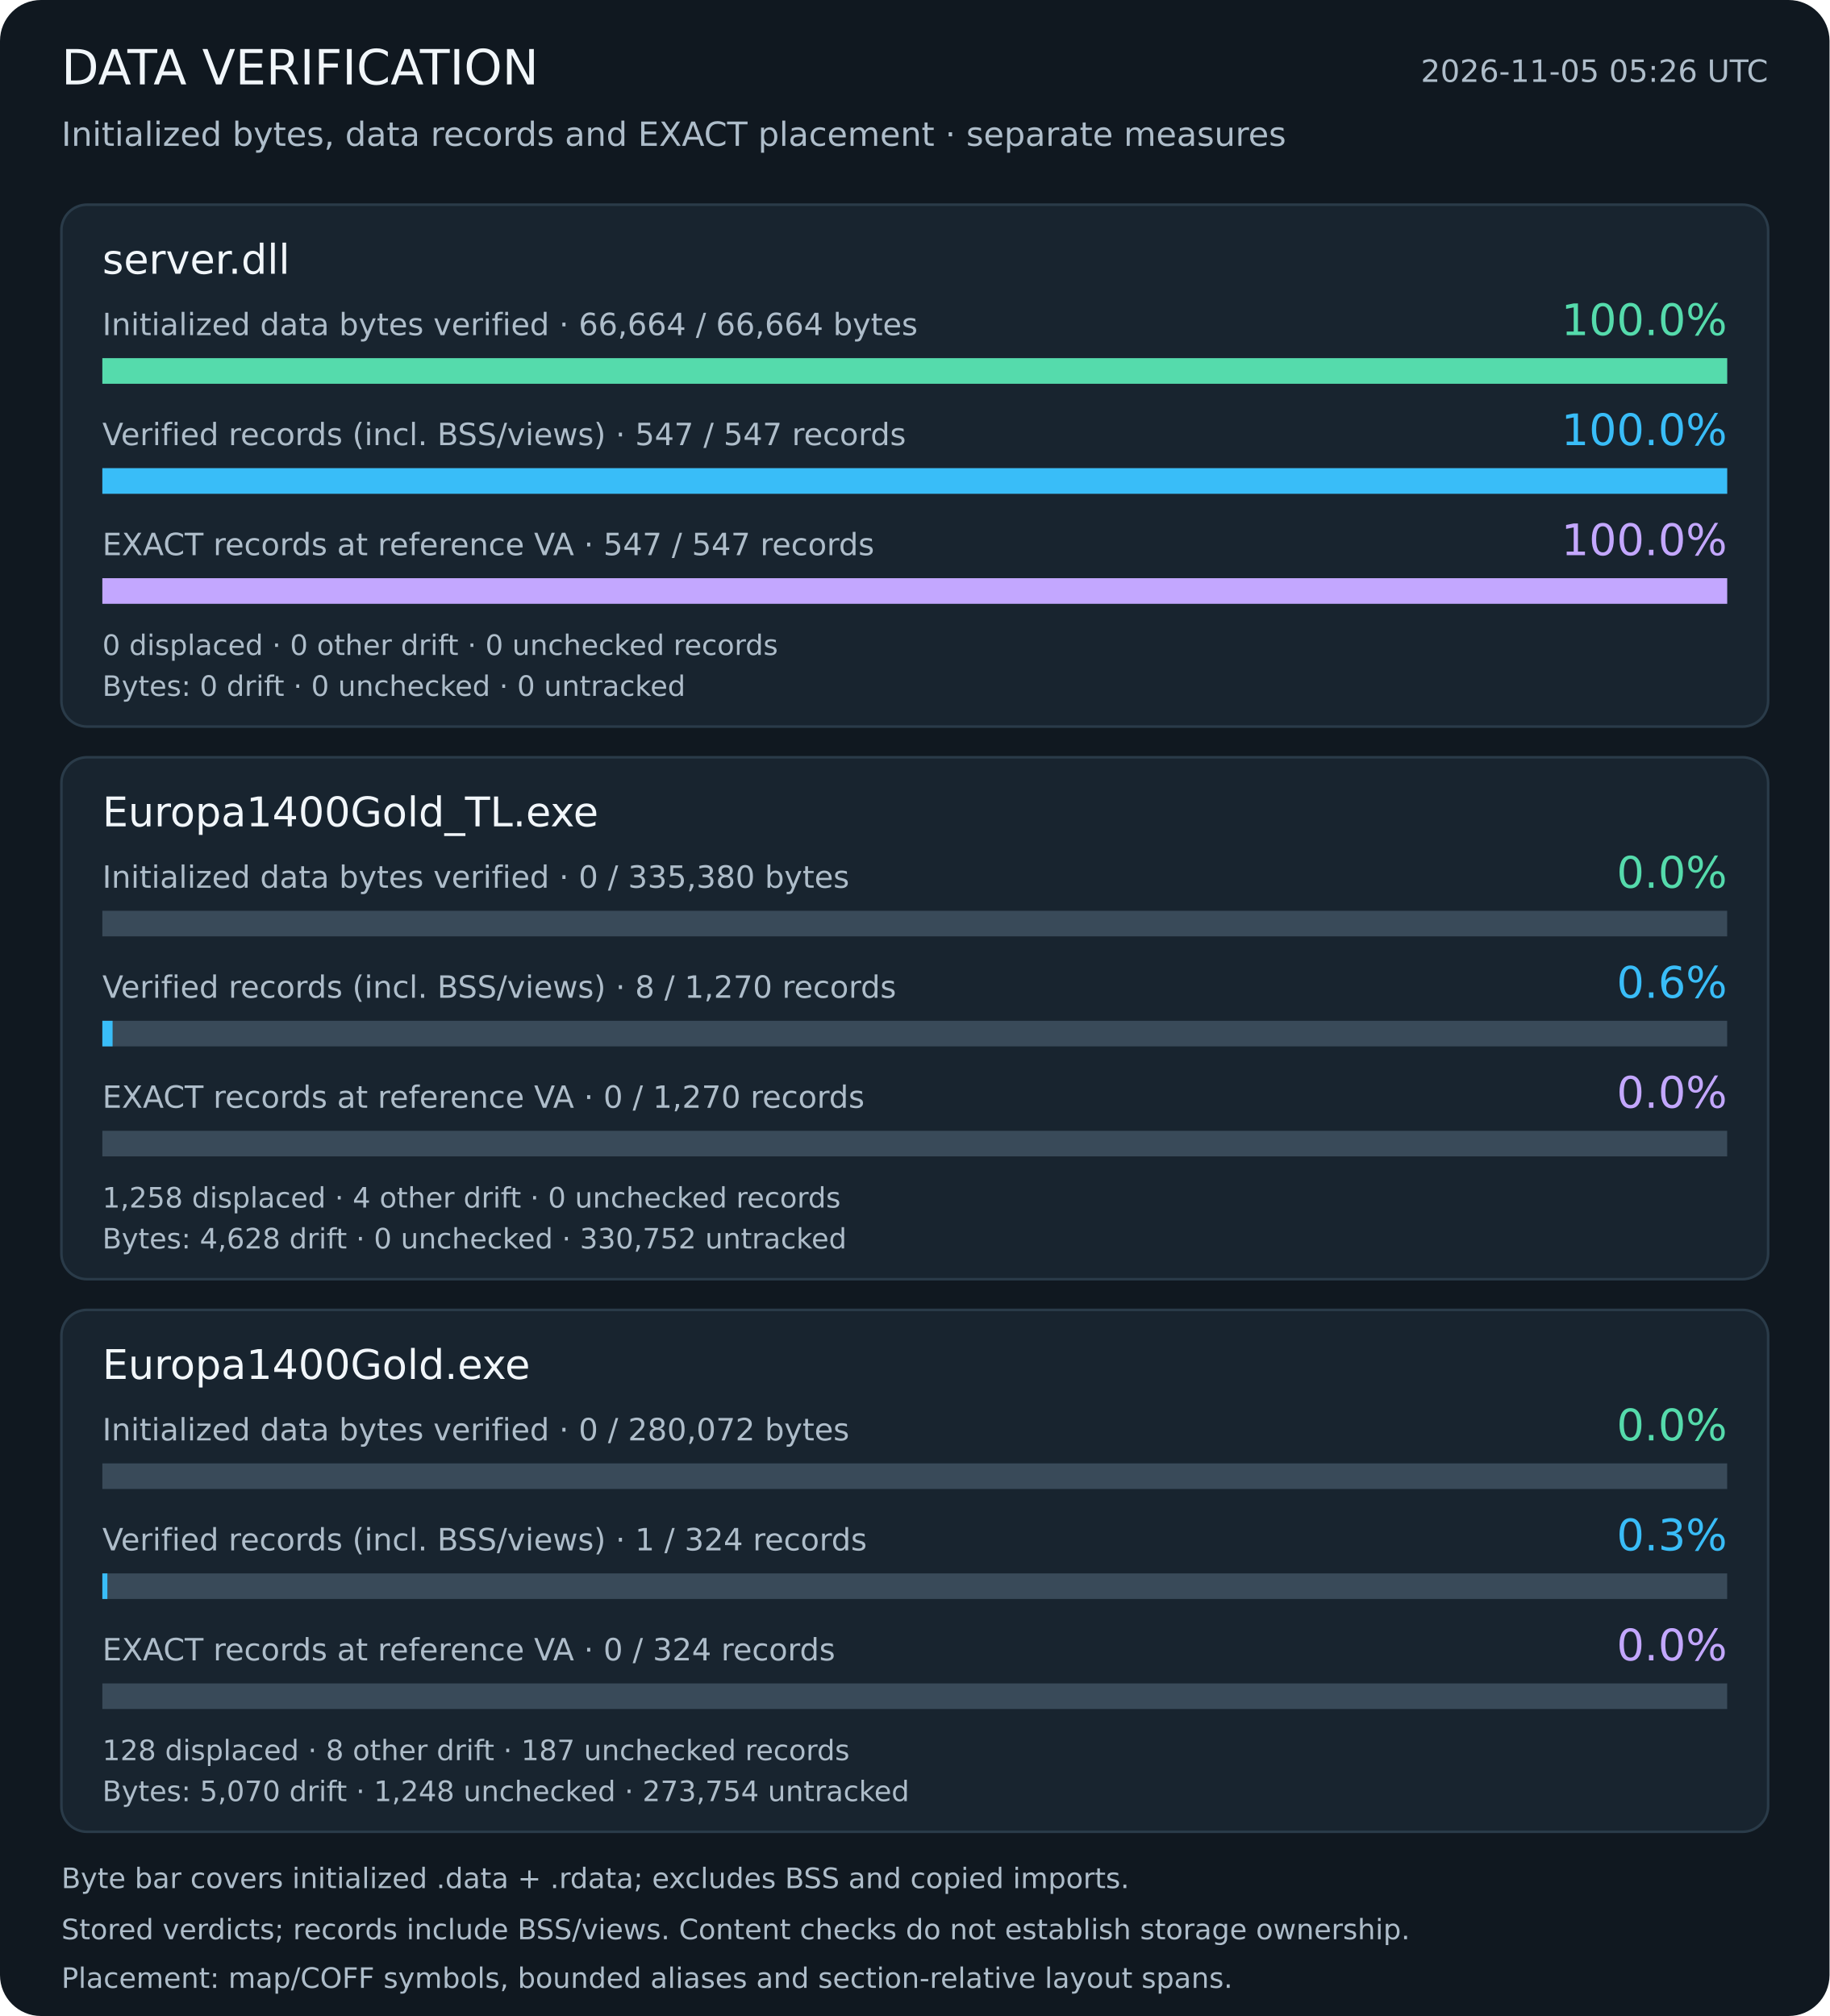
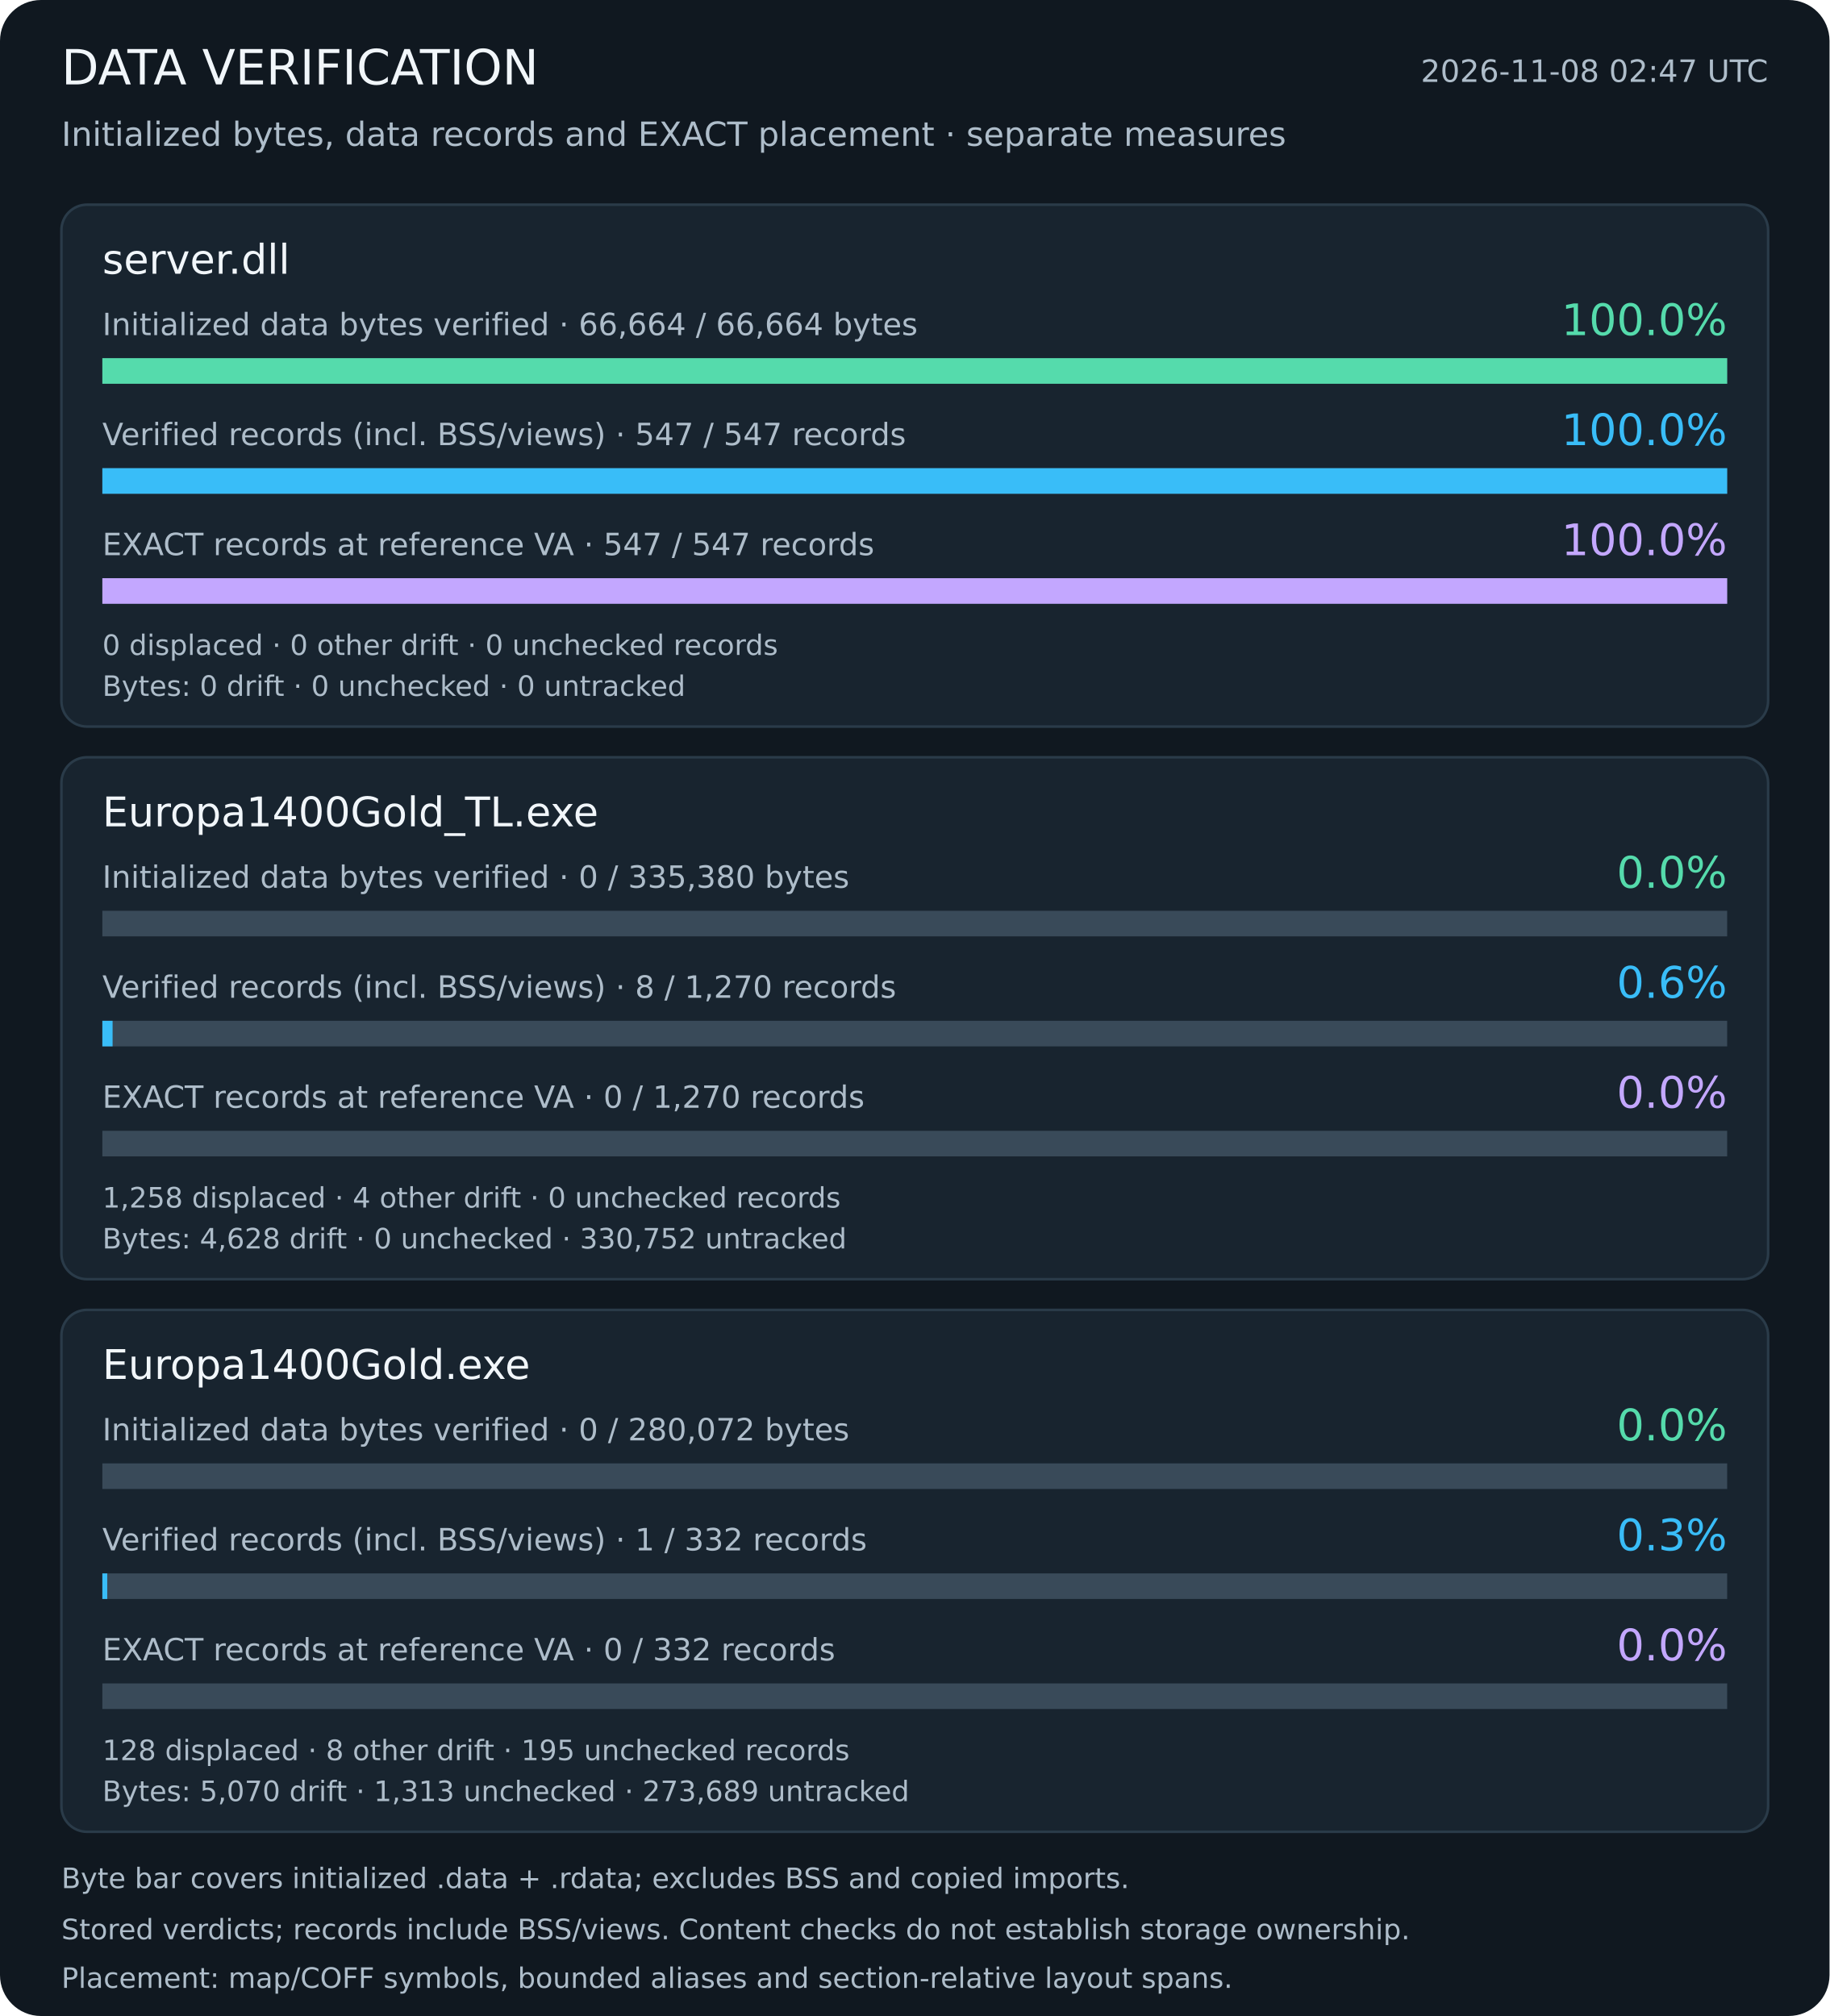
<svg xmlns="http://www.w3.org/2000/svg" width="715" height="788" viewBox="0 0 715 788" role="img" aria-labelledby="title description">
  <rect width="715" height="788" rx="16" fill="#101820" />
  <g font-family="DejaVu Sans, sans-serif">
    <text x="24" y="33" font-size="19" fill="#f1f6fa" text-anchor="start">DATA VERIFICATION</text>
-     <text x="691" y="32" font-size="12" fill="#aebdca" text-anchor="end">2026-11-05 05:26 UTC</text>
+     <text x="691" y="32" font-size="12" fill="#aebdca" text-anchor="end">2026-11-08 02:47 UTC</text>
    <text x="24" y="57" font-size="13" fill="#aebdca" text-anchor="start">Initialized bytes, data records and EXACT placement · separate measures</text>
    <rect x="24" y="80" width="667" height="204" rx="10" fill="#18242f" stroke="#2a3b49" />
    <text x="40" y="107" font-size="16" fill="#f1f6fa" text-anchor="start">server.dll</text>
    <text x="40" y="131" font-size="12" fill="#aebdca" text-anchor="start">Initialized data bytes verified · 66,664 / 66,664 bytes</text>
    <text x="675" y="131" font-size="17" fill="#55dbac" text-anchor="end">100.0%</text>
    <rect x="40" y="140" width="635" height="10" fill="#394a59" />
    <rect x="40" y="140" width="635.00" height="10" fill="#55dbac" />
    <text x="40" y="174" font-size="12" fill="#aebdca" text-anchor="start">Verified records (incl. BSS/views) · 547 / 547 records</text>
    <text x="675" y="174" font-size="17" fill="#39bdf8" text-anchor="end">100.0%</text>
    <rect x="40" y="183" width="635" height="10" fill="#394a59" />
    <rect x="40" y="183" width="635.00" height="10" fill="#39bdf8" />
    <text x="40" y="217" font-size="12" fill="#aebdca" text-anchor="start">EXACT records at reference VA · 547 / 547 records</text>
    <text x="675" y="217" font-size="17" fill="#c3a7ff" text-anchor="end">100.0%</text>
    <rect x="40" y="226" width="635" height="10" fill="#394a59" />
    <rect x="40" y="226" width="635.00" height="10" fill="#c3a7ff" />
    <text x="40" y="256" font-size="11" fill="#aebdca" text-anchor="start">0 displaced · 0 other drift · 0 unchecked records</text>
    <text x="40" y="272" font-size="11" fill="#aebdca" text-anchor="start">Bytes: 0 drift · 0 unchecked · 0 untracked</text>
    <rect x="24" y="296" width="667" height="204" rx="10" fill="#18242f" stroke="#2a3b49" />
    <text x="40" y="323" font-size="16" fill="#f1f6fa" text-anchor="start">Europa1400Gold_TL.exe</text>
    <text x="40" y="347" font-size="12" fill="#aebdca" text-anchor="start">Initialized data bytes verified · 0 / 335,380 bytes</text>
    <text x="675" y="347" font-size="17" fill="#55dbac" text-anchor="end">0.0%</text>
    <rect x="40" y="356" width="635" height="10" fill="#394a59" />
    <text x="40" y="390" font-size="12" fill="#aebdca" text-anchor="start">Verified records (incl. BSS/views) · 8 / 1,270 records</text>
    <text x="675" y="390" font-size="17" fill="#39bdf8" text-anchor="end">0.6%</text>
    <rect x="40" y="399" width="635" height="10" fill="#394a59" />
    <rect x="40" y="399" width="4.00" height="10" fill="#39bdf8" />
    <text x="40" y="433" font-size="12" fill="#aebdca" text-anchor="start">EXACT records at reference VA · 0 / 1,270 records</text>
    <text x="675" y="433" font-size="17" fill="#c3a7ff" text-anchor="end">0.0%</text>
    <rect x="40" y="442" width="635" height="10" fill="#394a59" />
    <text x="40" y="472" font-size="11" fill="#aebdca" text-anchor="start">1,258 displaced · 4 other drift · 0 unchecked records</text>
    <text x="40" y="488" font-size="11" fill="#aebdca" text-anchor="start">Bytes: 4,628 drift · 0 unchecked · 330,752 untracked</text>
    <rect x="24" y="512" width="667" height="204" rx="10" fill="#18242f" stroke="#2a3b49" />
    <text x="40" y="539" font-size="16" fill="#f1f6fa" text-anchor="start">Europa1400Gold.exe</text>
    <text x="40" y="563" font-size="12" fill="#aebdca" text-anchor="start">Initialized data bytes verified · 0 / 280,072 bytes</text>
    <text x="675" y="563" font-size="17" fill="#55dbac" text-anchor="end">0.0%</text>
    <rect x="40" y="572" width="635" height="10" fill="#394a59" />
-     <text x="40" y="606" font-size="12" fill="#aebdca" text-anchor="start">Verified records (incl. BSS/views) · 1 / 324 records</text>
+     <text x="40" y="606" font-size="12" fill="#aebdca" text-anchor="start">Verified records (incl. BSS/views) · 1 / 332 records</text>
    <text x="675" y="606" font-size="17" fill="#39bdf8" text-anchor="end">0.3%</text>
    <rect x="40" y="615" width="635" height="10" fill="#394a59" />
-     <rect x="40" y="615" width="1.96" height="10" fill="#39bdf8" />
-     <text x="40" y="649" font-size="12" fill="#aebdca" text-anchor="start">EXACT records at reference VA · 0 / 324 records</text>
+     <rect x="40" y="615" width="1.91" height="10" fill="#39bdf8" />
+     <text x="40" y="649" font-size="12" fill="#aebdca" text-anchor="start">EXACT records at reference VA · 0 / 332 records</text>
    <text x="675" y="649" font-size="17" fill="#c3a7ff" text-anchor="end">0.0%</text>
    <rect x="40" y="658" width="635" height="10" fill="#394a59" />
-     <text x="40" y="688" font-size="11" fill="#aebdca" text-anchor="start">128 displaced · 8 other drift · 187 unchecked records</text>
-     <text x="40" y="704" font-size="11" fill="#aebdca" text-anchor="start">Bytes: 5,070 drift · 1,248 unchecked · 273,754 untracked</text>
+     <text x="40" y="688" font-size="11" fill="#aebdca" text-anchor="start">128 displaced · 8 other drift · 195 unchecked records</text>
+     <text x="40" y="704" font-size="11" fill="#aebdca" text-anchor="start">Bytes: 5,070 drift · 1,313 unchecked · 273,689 untracked</text>
    <text x="24" y="738" font-size="11" fill="#aebdca" text-anchor="start">Byte bar covers initialized .data + .rdata; excludes BSS and copied imports.</text>
    <text x="24" y="758" font-size="11" fill="#aebdca" text-anchor="start">Stored verdicts; records include BSS/views. Content checks do not establish storage ownership.</text>
    <text x="24" y="777" font-size="11" fill="#aebdca" text-anchor="start">Placement: map/COFF symbols, bounded aliases and section-relative layout spans.</text>
  </g>
</svg>
